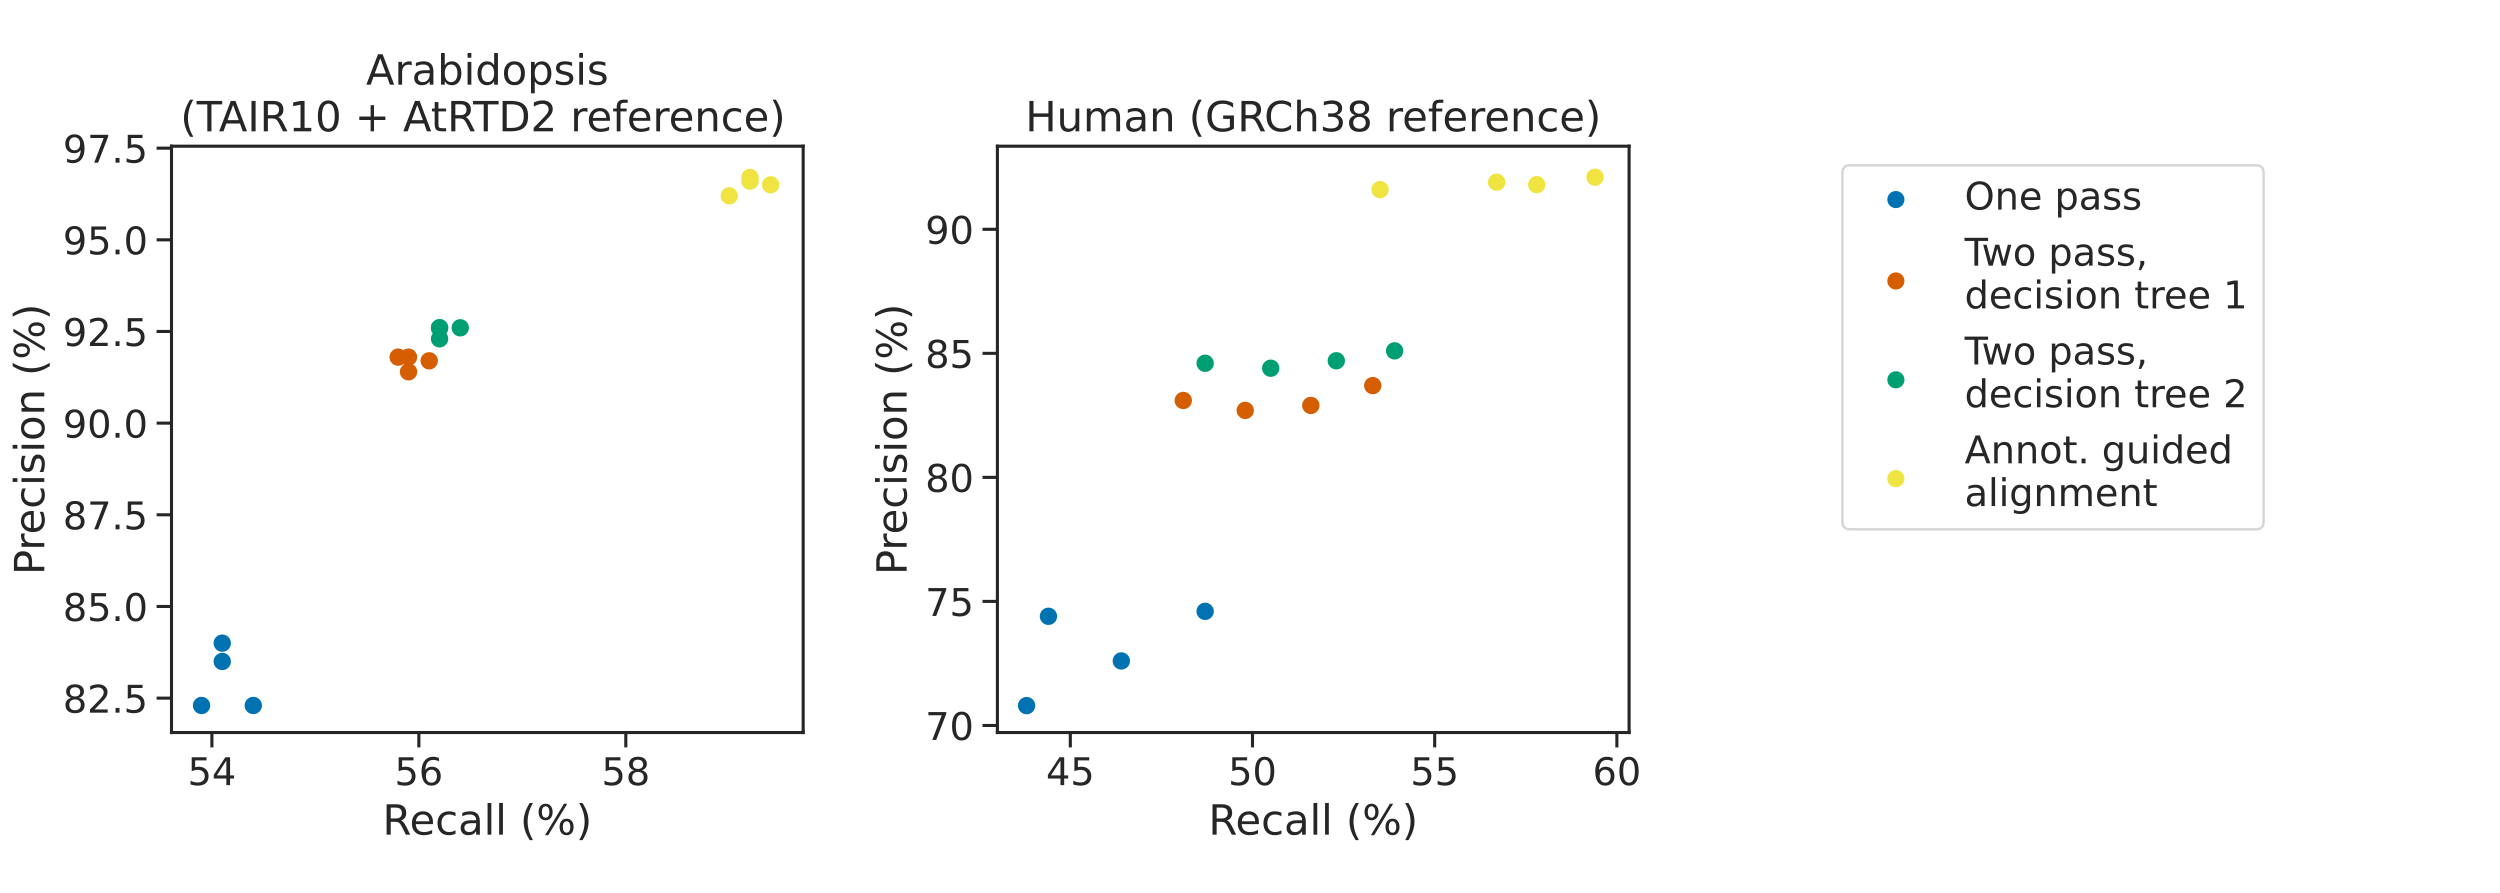
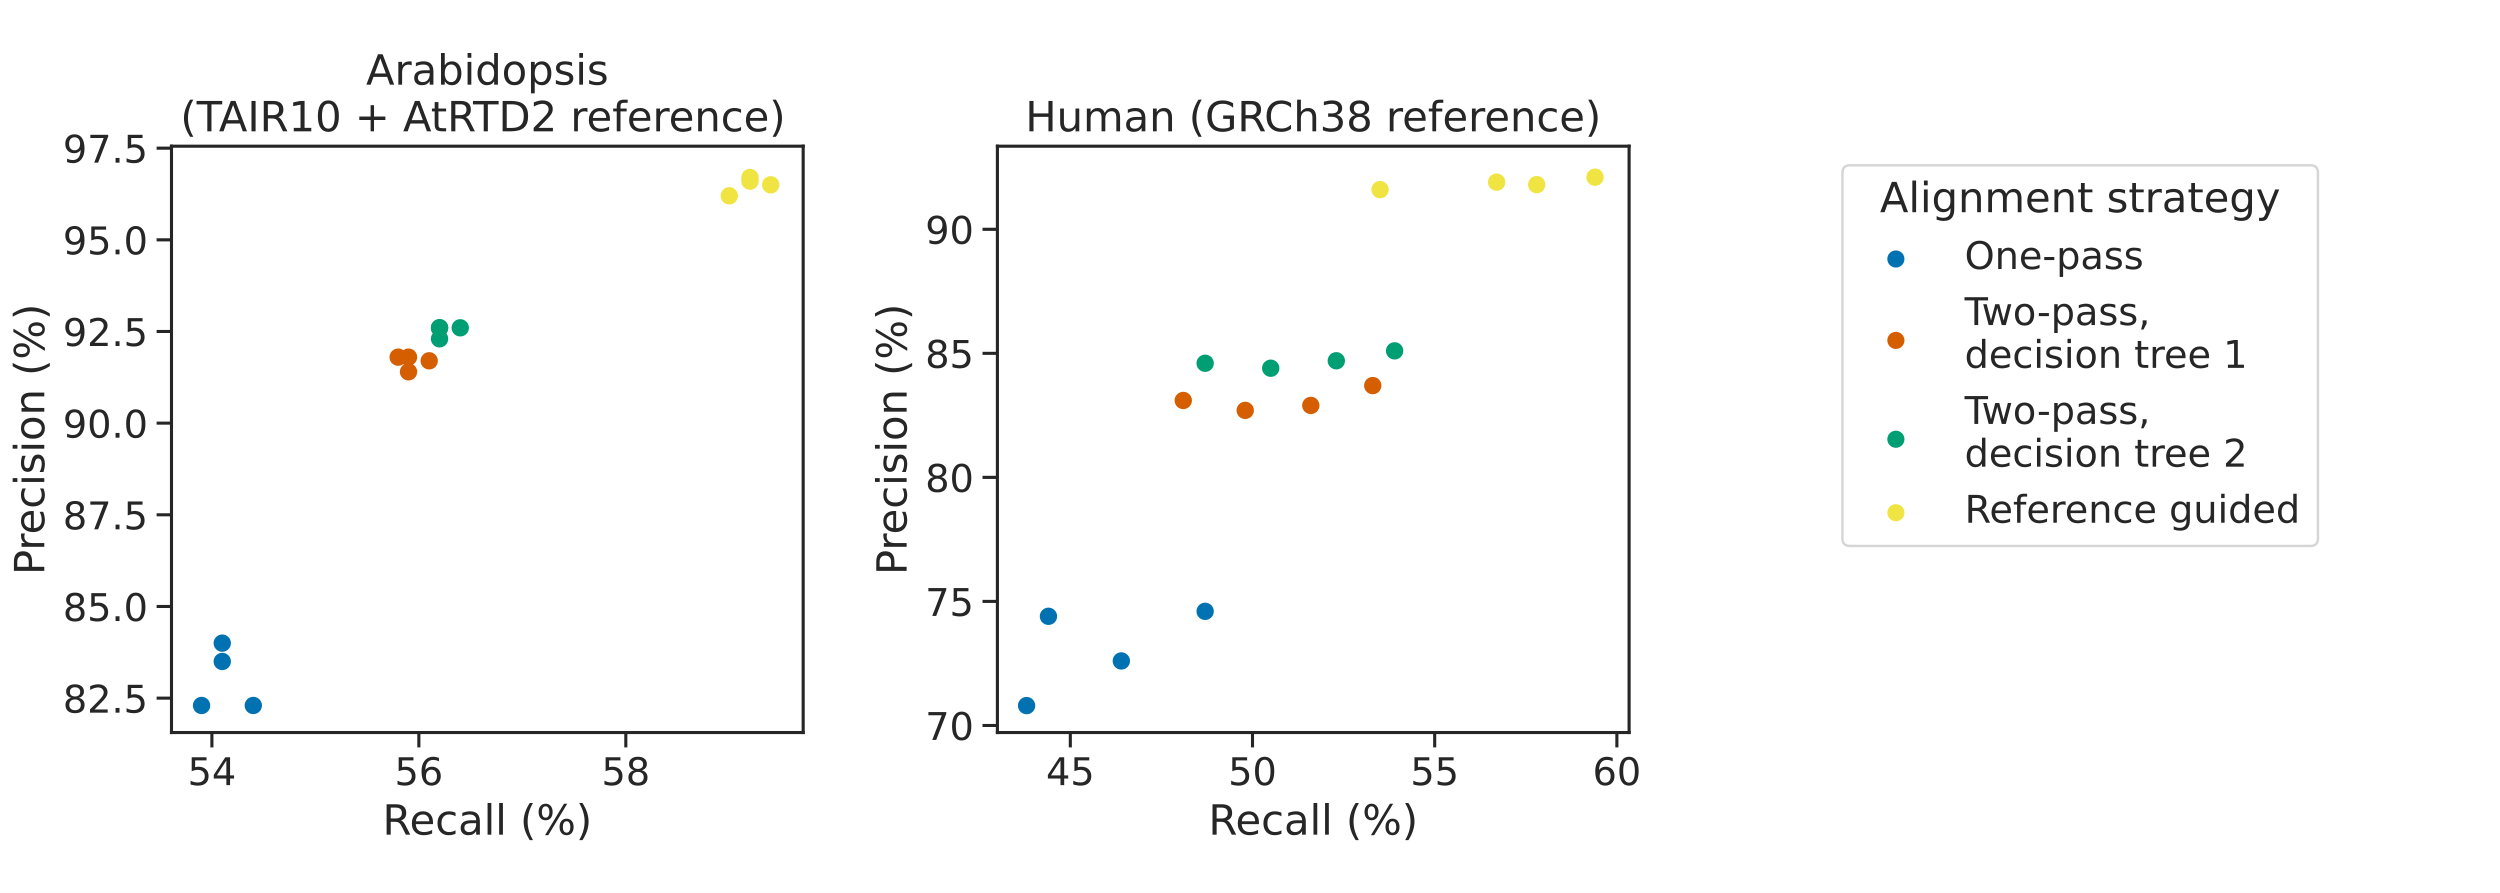
<svg xmlns="http://www.w3.org/2000/svg" xmlns:xlink="http://www.w3.org/1999/xlink" height="360pt" version="1.1" viewBox="0 0 1008 360" width="1008pt">
  <defs>
    <style type="text/css">
*{stroke-linecap:butt;stroke-linejoin:round;}
  </style>
  </defs>
  <g id="figure_1">
    <g id="patch_1">
      <path d="M 0 360  L 1008 360  L 1008 0  L 0 0  z " style="fill:#ffffff;" />
    </g>
    <g id="axes_1">
      <g id="patch_2">
        <path d="M 69.144 295.356  L 323.842 295.356  L 323.842 58.944  L 69.144 58.944  z " style="fill:#ffffff;" />
      </g>
      <g id="matplotlib.axis_1">
        <g id="xtick_1">
          <g id="line2d_1">
            <defs>
-               <path d="M 0 0  L 0 6  " id="m376eb389ac" style="stroke:#262626;stroke-width:1.25;" />
+               <path d="M 0 0  L 0 6  " id="ma3149a2fa5" style="stroke:#262626;stroke-width:1.25;" />
            </defs>
            <g>
-               <use style="fill:#262626;stroke:#262626;stroke-width:1.25;" x="85.438" xlink:href="#m376eb389ac" y="295.356" />
+               <use style="fill:#262626;stroke:#262626;stroke-width:1.25;" x="85.438" xlink:href="#ma3149a2fa5" y="295.356" />
            </g>
          </g>
          <g id="text_1">
            <text style="fill:#262626;font-family:DejaVu Sans;font-size:15.4px;font-style:normal;font-weight:normal;text-anchor:middle;" transform="rotate(-0, 85.43822, 316.5576)" x="85.438" y="316.558">54</text>
          </g>
        </g>
        <g id="xtick_2">
          <g id="line2d_2">
            <g>
-               <use style="fill:#262626;stroke:#262626;stroke-width:1.25;" x="168.883" xlink:href="#m376eb389ac" y="295.356" />
+               <use style="fill:#262626;stroke:#262626;stroke-width:1.25;" x="168.883" xlink:href="#ma3149a2fa5" y="295.356" />
            </g>
          </g>
          <g id="text_2">
            <text style="fill:#262626;font-family:DejaVu Sans;font-size:15.4px;font-style:normal;font-weight:normal;text-anchor:middle;" transform="rotate(-0, 168.8834, 316.5576)" x="168.883" y="316.558">56</text>
          </g>
        </g>
        <g id="xtick_3">
          <g id="line2d_3">
            <g>
-               <use style="fill:#262626;stroke:#262626;stroke-width:1.25;" x="252.328" xlink:href="#m376eb389ac" y="295.356" />
+               <use style="fill:#262626;stroke:#262626;stroke-width:1.25;" x="252.328" xlink:href="#ma3149a2fa5" y="295.356" />
            </g>
          </g>
          <g id="text_3">
            <text style="fill:#262626;font-family:DejaVu Sans;font-size:15.4px;font-style:normal;font-weight:normal;text-anchor:middle;" transform="rotate(-0, 252.3285, 316.5576)" x="252.328" y="316.558">58</text>
          </g>
        </g>
        <g id="text_4">
          <text style="fill:#262626;font-family:DejaVu Sans;font-size:16.8px;font-style:normal;font-weight:normal;text-anchor:middle;" transform="rotate(-0, 196.4932, 336.5257)" x="196.493" y="336.526">Recall (%)</text>
        </g>
      </g>
      <g id="matplotlib.axis_2">
        <g id="ytick_1">
          <g id="line2d_4">
            <defs>
-               <path d="M 0 0  L -6 0  " id="m226ac76cb5" style="stroke:#262626;stroke-width:1.25;" />
+               <path d="M 0 0  L -6 0  " id="m1b51770b81" style="stroke:#262626;stroke-width:1.25;" />
            </defs>
            <g>
-               <use style="fill:#262626;stroke:#262626;stroke-width:1.25;" x="69.144" xlink:href="#m226ac76cb5" y="281.49" />
+               <use style="fill:#262626;stroke:#262626;stroke-width:1.25;" x="69.144" xlink:href="#m1b51770b81" y="281.49" />
            </g>
          </g>
          <g id="text_5">
            <text style="fill:#262626;font-family:DejaVu Sans;font-size:15.4px;font-style:normal;font-weight:normal;text-anchor:end;" transform="rotate(-0, 59.644, 287.3409)" x="59.644" y="287.341">82.5</text>
          </g>
        </g>
        <g id="ytick_2">
          <g id="line2d_5">
            <g>
-               <use style="fill:#262626;stroke:#262626;stroke-width:1.25;" x="69.144" xlink:href="#m226ac76cb5" y="244.531" />
+               <use style="fill:#262626;stroke:#262626;stroke-width:1.25;" x="69.144" xlink:href="#m1b51770b81" y="244.531" />
            </g>
          </g>
          <g id="text_6">
            <text style="fill:#262626;font-family:DejaVu Sans;font-size:15.4px;font-style:normal;font-weight:normal;text-anchor:end;" transform="rotate(-0, 59.644, 250.3816)" x="59.644" y="250.382">85.0</text>
          </g>
        </g>
        <g id="ytick_3">
          <g id="line2d_6">
            <g>
-               <use style="fill:#262626;stroke:#262626;stroke-width:1.25;" x="69.144" xlink:href="#m226ac76cb5" y="207.572" />
+               <use style="fill:#262626;stroke:#262626;stroke-width:1.25;" x="69.144" xlink:href="#m1b51770b81" y="207.572" />
            </g>
          </g>
          <g id="text_7">
            <text style="fill:#262626;font-family:DejaVu Sans;font-size:15.4px;font-style:normal;font-weight:normal;text-anchor:end;" transform="rotate(-0, 59.644, 213.4224)" x="59.644" y="213.422">87.5</text>
          </g>
        </g>
        <g id="ytick_4">
          <g id="line2d_7">
            <g>
-               <use style="fill:#262626;stroke:#262626;stroke-width:1.25;" x="69.144" xlink:href="#m226ac76cb5" y="170.612" />
+               <use style="fill:#262626;stroke:#262626;stroke-width:1.25;" x="69.144" xlink:href="#m1b51770b81" y="170.612" />
            </g>
          </g>
          <g id="text_8">
            <text style="fill:#262626;font-family:DejaVu Sans;font-size:15.4px;font-style:normal;font-weight:normal;text-anchor:end;" transform="rotate(-0, 59.644, 176.4631)" x="59.644" y="176.463">90.0</text>
          </g>
        </g>
        <g id="ytick_5">
          <g id="line2d_8">
            <g>
-               <use style="fill:#262626;stroke:#262626;stroke-width:1.25;" x="69.144" xlink:href="#m226ac76cb5" y="133.653" />
+               <use style="fill:#262626;stroke:#262626;stroke-width:1.25;" x="69.144" xlink:href="#m1b51770b81" y="133.653" />
            </g>
          </g>
          <g id="text_9">
            <text style="fill:#262626;font-family:DejaVu Sans;font-size:15.4px;font-style:normal;font-weight:normal;text-anchor:end;" transform="rotate(-0, 59.644, 139.5039)" x="59.644" y="139.504">92.5</text>
          </g>
        </g>
        <g id="ytick_6">
          <g id="line2d_9">
            <g>
-               <use style="fill:#262626;stroke:#262626;stroke-width:1.25;" x="69.144" xlink:href="#m226ac76cb5" y="96.694" />
+               <use style="fill:#262626;stroke:#262626;stroke-width:1.25;" x="69.144" xlink:href="#m1b51770b81" y="96.694" />
            </g>
          </g>
          <g id="text_10">
            <text style="fill:#262626;font-family:DejaVu Sans;font-size:15.4px;font-style:normal;font-weight:normal;text-anchor:end;" transform="rotate(-0, 59.644, 102.5446)" x="59.644" y="102.545">95.0</text>
          </g>
        </g>
        <g id="ytick_7">
          <g id="line2d_10">
            <g>
-               <use style="fill:#262626;stroke:#262626;stroke-width:1.25;" x="69.144" xlink:href="#m226ac76cb5" y="59.735" />
+               <use style="fill:#262626;stroke:#262626;stroke-width:1.25;" x="69.144" xlink:href="#m1b51770b81" y="59.735" />
            </g>
          </g>
          <g id="text_11">
            <text style="fill:#262626;font-family:DejaVu Sans;font-size:15.4px;font-style:normal;font-weight:normal;text-anchor:end;" transform="rotate(-0, 59.644, 65.58537)" x="59.644" y="65.585">97.5</text>
          </g>
        </g>
        <g id="text_12">
          <text style="fill:#262626;font-family:DejaVu Sans;font-size:16.8px;font-style:normal;font-weight:normal;text-anchor:middle;" transform="rotate(-90, 17.86106, 177.15)" x="17.861" y="177.15">Precision (%)</text>
        </g>
      </g>
      <g id="PathCollection_1">
        <defs>
-           <path d="M 0 3  C 0.796 3 1.559 2.684 2.121 2.121  C 2.684 1.559 3 0.796 3 0  C 3 -0.796 2.684 -1.559 2.121 -2.121  C 1.559 -2.684 0.796 -3 0 -3  C -0.796 -3 -1.559 -2.684 -2.121 -2.121  C -2.684 -1.559 -3 -0.796 -3 0  C -3 0.796 -2.684 1.559 -2.121 2.121  C -1.559 2.684 -0.796 3 0 3  z " id="mf388a27f4c" style="stroke:#0072b2;" />
+           <path d="M 0 3  C 0.796 3 1.559 2.684 2.121 2.121  C 2.684 1.559 3 0.796 3 0  C 3 -0.796 2.684 -1.559 2.121 -2.121  C 1.559 -2.684 0.796 -3 0 -3  C -0.796 -3 -1.559 -2.684 -2.121 -2.121  C -2.684 -1.559 -3 -0.796 -3 0  C -3 0.796 -2.684 1.559 -2.121 2.121  C -1.559 2.684 -0.796 3 0 3  z " id="mcdf1f9c9a0" style="stroke:#0072b2;" />
        </defs>
-         <g clip-path="url(#p8d9a44475c)">
-           <use style="fill:#0072b2;stroke:#0072b2;" x="89.61" xlink:href="#mf388a27f4c" y="266.706" />
-           <use style="fill:#0072b2;stroke:#0072b2;" x="81.266" xlink:href="#mf388a27f4c" y="284.447" />
-           <use style="fill:#0072b2;stroke:#0072b2;" x="102.127" xlink:href="#mf388a27f4c" y="284.447" />
-           <use style="fill:#0072b2;stroke:#0072b2;" x="89.61" xlink:href="#mf388a27f4c" y="259.315" />
+         <g clip-path="url(#p87d4bc99c1)">
+           <use style="fill:#0072b2;stroke:#0072b2;" x="89.61" xlink:href="#mcdf1f9c9a0" y="266.706" />
+           <use style="fill:#0072b2;stroke:#0072b2;" x="81.266" xlink:href="#mcdf1f9c9a0" y="284.447" />
+           <use style="fill:#0072b2;stroke:#0072b2;" x="102.127" xlink:href="#mcdf1f9c9a0" y="284.447" />
+           <use style="fill:#0072b2;stroke:#0072b2;" x="89.61" xlink:href="#mcdf1f9c9a0" y="259.315" />
        </g>
      </g>
      <g id="PathCollection_2">
        <defs>
-           <path d="M 0 3  C 0.796 3 1.559 2.684 2.121 2.121  C 2.684 1.559 3 0.796 3 0  C 3 -0.796 2.684 -1.559 2.121 -2.121  C 1.559 -2.684 0.796 -3 0 -3  C -0.796 -3 -1.559 -2.684 -2.121 -2.121  C -2.684 -1.559 -3 -0.796 -3 0  C -3 0.796 -2.684 1.559 -2.121 2.121  C -1.559 2.684 -0.796 3 0 3  z " id="m4c9cdc1e70" style="stroke:#d55e00;" />
+           <path d="M 0 3  C 0.796 3 1.559 2.684 2.121 2.121  C 2.684 1.559 3 0.796 3 0  C 3 -0.796 2.684 -1.559 2.121 -2.121  C 1.559 -2.684 0.796 -3 0 -3  C -0.796 -3 -1.559 -2.684 -2.121 -2.121  C -2.684 -1.559 -3 -0.796 -3 0  C -3 0.796 -2.684 1.559 -2.121 2.121  C -1.559 2.684 -0.796 3 0 3  z " id="m2154541daf" style="stroke:#d55e00;" />
        </defs>
-         <g clip-path="url(#p8d9a44475c)">
-           <use style="fill:#d55e00;stroke:#d55e00;" x="164.711" xlink:href="#m4c9cdc1e70" y="144.002" />
-           <use style="fill:#d55e00;stroke:#d55e00;" x="164.711" xlink:href="#m4c9cdc1e70" y="149.915" />
-           <use style="fill:#d55e00;stroke:#d55e00;" x="173.056" xlink:href="#m4c9cdc1e70" y="145.48" />
-           <use style="fill:#d55e00;stroke:#d55e00;" x="160.539" xlink:href="#m4c9cdc1e70" y="144.002" />
+         <g clip-path="url(#p87d4bc99c1)">
+           <use style="fill:#d55e00;stroke:#d55e00;" x="164.711" xlink:href="#m2154541daf" y="144.002" />
+           <use style="fill:#d55e00;stroke:#d55e00;" x="164.711" xlink:href="#m2154541daf" y="149.915" />
+           <use style="fill:#d55e00;stroke:#d55e00;" x="173.056" xlink:href="#m2154541daf" y="145.48" />
+           <use style="fill:#d55e00;stroke:#d55e00;" x="160.539" xlink:href="#m2154541daf" y="144.002" />
        </g>
      </g>
      <g id="PathCollection_3">
        <defs>
-           <path d="M 0 3  C 0.796 3 1.559 2.684 2.121 2.121  C 2.684 1.559 3 0.796 3 0  C 3 -0.796 2.684 -1.559 2.121 -2.121  C 1.559 -2.684 0.796 -3 0 -3  C -0.796 -3 -1.559 -2.684 -2.121 -2.121  C -2.684 -1.559 -3 -0.796 -3 0  C -3 0.796 -2.684 1.559 -2.121 2.121  C -1.559 2.684 -0.796 3 0 3  z " id="m4cbeae2ca3" style="stroke:#009e73;" />
+           <path d="M 0 3  C 0.796 3 1.559 2.684 2.121 2.121  C 2.684 1.559 3 0.796 3 0  C 3 -0.796 2.684 -1.559 2.121 -2.121  C 1.559 -2.684 0.796 -3 0 -3  C -0.796 -3 -1.559 -2.684 -2.121 -2.121  C -2.684 -1.559 -3 -0.796 -3 0  C -3 0.796 -2.684 1.559 -2.121 2.121  C -1.559 2.684 -0.796 3 0 3  z " id="mfa9286c05a" style="stroke:#009e73;" />
        </defs>
-         <g clip-path="url(#p8d9a44475c)">
-           <use style="fill:#009e73;stroke:#009e73;" x="177.228" xlink:href="#m4cbeae2ca3" y="132.175" />
-           <use style="fill:#009e73;stroke:#009e73;" x="177.228" xlink:href="#m4cbeae2ca3" y="136.61" />
-           <use style="fill:#009e73;stroke:#009e73;" x="185.572" xlink:href="#m4cbeae2ca3" y="132.175" />
-           <use style="fill:#009e73;stroke:#009e73;" x="177.228" xlink:href="#m4cbeae2ca3" y="132.175" />
+         <g clip-path="url(#p87d4bc99c1)">
+           <use style="fill:#009e73;stroke:#009e73;" x="177.228" xlink:href="#mfa9286c05a" y="132.175" />
+           <use style="fill:#009e73;stroke:#009e73;" x="177.228" xlink:href="#mfa9286c05a" y="136.61" />
+           <use style="fill:#009e73;stroke:#009e73;" x="185.572" xlink:href="#mfa9286c05a" y="132.175" />
+           <use style="fill:#009e73;stroke:#009e73;" x="177.228" xlink:href="#mfa9286c05a" y="132.175" />
        </g>
      </g>
      <g id="PathCollection_4">
        <defs>
-           <path d="M 0 3  C 0.796 3 1.559 2.684 2.121 2.121  C 2.684 1.559 3 0.796 3 0  C 3 -0.796 2.684 -1.559 2.121 -2.121  C 1.559 -2.684 0.796 -3 0 -3  C -0.796 -3 -1.559 -2.684 -2.121 -2.121  C -2.684 -1.559 -3 -0.796 -3 0  C -3 0.796 -2.684 1.559 -2.121 2.121  C -1.559 2.684 -0.796 3 0 3  z " id="mb8e3d3d705" style="stroke:#f0e442;" />
+           <path d="M 0 3  C 0.796 3 1.559 2.684 2.121 2.121  C 2.684 1.559 3 0.796 3 0  C 3 -0.796 2.684 -1.559 2.121 -2.121  C 1.559 -2.684 0.796 -3 0 -3  C -0.796 -3 -1.559 -2.684 -2.121 -2.121  C -2.684 -1.559 -3 -0.796 -3 0  C -3 0.796 -2.684 1.559 -2.121 2.121  C -1.559 2.684 -0.796 3 0 3  z " id="m89ea93470f" style="stroke:#f0e442;" />
        </defs>
-         <g clip-path="url(#p8d9a44475c)">
-           <use style="fill:#f0e442;stroke:#f0e442;" x="302.396" xlink:href="#mb8e3d3d705" y="73.04" />
-           <use style="fill:#f0e442;stroke:#f0e442;" x="294.051" xlink:href="#mb8e3d3d705" y="78.953" />
-           <use style="fill:#f0e442;stroke:#f0e442;" x="310.74" xlink:href="#mb8e3d3d705" y="74.518" />
-           <use style="fill:#f0e442;stroke:#f0e442;" x="302.396" xlink:href="#mb8e3d3d705" y="71.562" />
+         <g clip-path="url(#p87d4bc99c1)">
+           <use style="fill:#f0e442;stroke:#f0e442;" x="302.396" xlink:href="#m89ea93470f" y="73.04" />
+           <use style="fill:#f0e442;stroke:#f0e442;" x="294.051" xlink:href="#m89ea93470f" y="78.953" />
+           <use style="fill:#f0e442;stroke:#f0e442;" x="310.74" xlink:href="#m89ea93470f" y="74.518" />
+           <use style="fill:#f0e442;stroke:#f0e442;" x="302.396" xlink:href="#m89ea93470f" y="71.562" />
        </g>
      </g>
      <g id="patch_3">
        <path d="M 69.144 295.356  L 69.144 58.944  " style="fill:none;stroke:#262626;stroke-linecap:square;stroke-linejoin:miter;stroke-width:1.25;" />
      </g>
      <g id="patch_4">
        <path d="M 323.842 295.356  L 323.842 58.944  " style="fill:none;stroke:#262626;stroke-linecap:square;stroke-linejoin:miter;stroke-width:1.25;" />
      </g>
      <g id="patch_5">
        <path d="M 69.144 295.356  L 323.842 295.356  " style="fill:none;stroke:#262626;stroke-linecap:square;stroke-linejoin:miter;stroke-width:1.25;" />
      </g>
      <g id="patch_6">
        <path d="M 69.144 58.944  L 323.842 58.944  " style="fill:none;stroke:#262626;stroke-linecap:square;stroke-linejoin:miter;stroke-width:1.25;" />
      </g>
      <g id="text_13">
        <text style="fill:#262626;font-family:DejaVu Sans;font-size:16.8px;font-style:normal;font-weight:normal;" transform="translate(147.5894 34.13168)">Arabidopsis</text>
        <text style="fill:#262626;font-family:DejaVu Sans;font-size:16.8px;font-style:normal;font-weight:normal;" transform="translate(72.73622 52.944)">(TAIR10 + AtRTD2 reference)</text>
      </g>
    </g>
    <g id="axes_2">
      <g id="patch_7">
        <path d="M 402.151 295.356  L 656.849 295.356  L 656.849 58.944  L 402.151 58.944  z " style="fill:#ffffff;" />
      </g>
      <g id="matplotlib.axis_3">
        <g id="xtick_4">
          <g id="line2d_11">
            <g>
-               <use style="fill:#262626;stroke:#262626;stroke-width:1.25;" x="431.55" xlink:href="#m376eb389ac" y="295.356" />
+               <use style="fill:#262626;stroke:#262626;stroke-width:1.25;" x="431.55" xlink:href="#ma3149a2fa5" y="295.356" />
            </g>
          </g>
          <g id="text_14">
            <text style="fill:#262626;font-family:DejaVu Sans;font-size:15.4px;font-style:normal;font-weight:normal;text-anchor:middle;" transform="rotate(-0, 431.5498, 316.5576)" x="431.55" y="316.558">45</text>
          </g>
        </g>
        <g id="xtick_5">
          <g id="line2d_12">
            <g>
-               <use style="fill:#262626;stroke:#262626;stroke-width:1.25;" x="505.008" xlink:href="#m376eb389ac" y="295.356" />
+               <use style="fill:#262626;stroke:#262626;stroke-width:1.25;" x="505.008" xlink:href="#ma3149a2fa5" y="295.356" />
            </g>
          </g>
          <g id="text_15">
            <text style="fill:#262626;font-family:DejaVu Sans;font-size:15.4px;font-style:normal;font-weight:normal;text-anchor:middle;" transform="rotate(-0, 505.0078, 316.5576)" x="505.008" y="316.558">50</text>
          </g>
        </g>
        <g id="xtick_6">
          <g id="line2d_13">
            <g>
-               <use style="fill:#262626;stroke:#262626;stroke-width:1.25;" x="578.466" xlink:href="#m376eb389ac" y="295.356" />
+               <use style="fill:#262626;stroke:#262626;stroke-width:1.25;" x="578.466" xlink:href="#ma3149a2fa5" y="295.356" />
            </g>
          </g>
          <g id="text_16">
            <text style="fill:#262626;font-family:DejaVu Sans;font-size:15.4px;font-style:normal;font-weight:normal;text-anchor:middle;" transform="rotate(-0, 578.4659, 316.5576)" x="578.466" y="316.558">55</text>
          </g>
        </g>
        <g id="xtick_7">
          <g id="line2d_14">
            <g>
-               <use style="fill:#262626;stroke:#262626;stroke-width:1.25;" x="651.924" xlink:href="#m376eb389ac" y="295.356" />
+               <use style="fill:#262626;stroke:#262626;stroke-width:1.25;" x="651.924" xlink:href="#ma3149a2fa5" y="295.356" />
            </g>
          </g>
          <g id="text_17">
            <text style="fill:#262626;font-family:DejaVu Sans;font-size:15.4px;font-style:normal;font-weight:normal;text-anchor:middle;" transform="rotate(-0, 651.9239, 316.5576)" x="651.924" y="316.558">60</text>
          </g>
        </g>
        <g id="text_18">
          <text style="fill:#262626;font-family:DejaVu Sans;font-size:16.8px;font-style:normal;font-weight:normal;text-anchor:middle;" transform="rotate(-0, 529.5, 336.5257)" x="529.5" y="336.526">Recall (%)</text>
        </g>
      </g>
      <g id="matplotlib.axis_4">
        <g id="ytick_8">
          <g id="line2d_15">
            <g>
-               <use style="fill:#262626;stroke:#262626;stroke-width:1.25;" x="402.151" xlink:href="#m226ac76cb5" y="292.502" />
+               <use style="fill:#262626;stroke:#262626;stroke-width:1.25;" x="402.151" xlink:href="#m1b51770b81" y="292.502" />
            </g>
          </g>
          <g id="text_19">
            <text style="fill:#262626;font-family:DejaVu Sans;font-size:15.4px;font-style:normal;font-weight:normal;text-anchor:end;" transform="rotate(-0, 392.6508, 298.3524)" x="392.651" y="298.352">70</text>
          </g>
        </g>
        <g id="ytick_9">
          <g id="line2d_16">
            <g>
-               <use style="fill:#262626;stroke:#262626;stroke-width:1.25;" x="402.151" xlink:href="#m226ac76cb5" y="242.489" />
+               <use style="fill:#262626;stroke:#262626;stroke-width:1.25;" x="402.151" xlink:href="#m1b51770b81" y="242.489" />
            </g>
          </g>
          <g id="text_20">
            <text style="fill:#262626;font-family:DejaVu Sans;font-size:15.4px;font-style:normal;font-weight:normal;text-anchor:end;" transform="rotate(-0, 392.6508, 248.34)" x="392.651" y="248.34">75</text>
          </g>
        </g>
        <g id="ytick_10">
          <g id="line2d_17">
            <g>
-               <use style="fill:#262626;stroke:#262626;stroke-width:1.25;" x="402.151" xlink:href="#m226ac76cb5" y="192.477" />
+               <use style="fill:#262626;stroke:#262626;stroke-width:1.25;" x="402.151" xlink:href="#m1b51770b81" y="192.477" />
            </g>
          </g>
          <g id="text_21">
            <text style="fill:#262626;font-family:DejaVu Sans;font-size:15.4px;font-style:normal;font-weight:normal;text-anchor:end;" transform="rotate(-0, 392.6508, 198.3277)" x="392.651" y="198.328">80</text>
          </g>
        </g>
        <g id="ytick_11">
          <g id="line2d_18">
            <g>
-               <use style="fill:#262626;stroke:#262626;stroke-width:1.25;" x="402.151" xlink:href="#m226ac76cb5" y="142.465" />
+               <use style="fill:#262626;stroke:#262626;stroke-width:1.25;" x="402.151" xlink:href="#m1b51770b81" y="142.465" />
            </g>
          </g>
          <g id="text_22">
            <text style="fill:#262626;font-family:DejaVu Sans;font-size:15.4px;font-style:normal;font-weight:normal;text-anchor:end;" transform="rotate(-0, 392.6508, 148.3154)" x="392.651" y="148.315">85</text>
          </g>
        </g>
        <g id="ytick_12">
          <g id="line2d_19">
            <g>
-               <use style="fill:#262626;stroke:#262626;stroke-width:1.25;" x="402.151" xlink:href="#m226ac76cb5" y="92.452" />
+               <use style="fill:#262626;stroke:#262626;stroke-width:1.25;" x="402.151" xlink:href="#m1b51770b81" y="92.452" />
            </g>
          </g>
          <g id="text_23">
            <text style="fill:#262626;font-family:DejaVu Sans;font-size:15.4px;font-style:normal;font-weight:normal;text-anchor:end;" transform="rotate(-0, 392.6508, 98.30305)" x="392.651" y="98.303">90</text>
          </g>
        </g>
        <g id="text_24">
          <text style="fill:#262626;font-family:DejaVu Sans;font-size:16.8px;font-style:normal;font-weight:normal;text-anchor:middle;" transform="rotate(-90, 365.5605, 177.15)" x="365.56" y="177.15">Precision (%)</text>
        </g>
      </g>
      <g id="PathCollection_5">
-         <g clip-path="url(#pda773517b7)">
-           <use style="fill:#0072b2;stroke:#0072b2;" x="413.92" xlink:href="#mf388a27f4c" y="284.5" />
-           <use style="fill:#0072b2;stroke:#0072b2;" x="452.118" xlink:href="#mf388a27f4c" y="266.495" />
-           <use style="fill:#0072b2;stroke:#0072b2;" x="422.735" xlink:href="#mf388a27f4c" y="248.491" />
-           <use style="fill:#0072b2;stroke:#0072b2;" x="485.909" xlink:href="#mf388a27f4c" y="246.49" />
+         <g clip-path="url(#p6926bfc7e3)">
+           <use style="fill:#0072b2;stroke:#0072b2;" x="413.92" xlink:href="#mcdf1f9c9a0" y="284.5" />
+           <use style="fill:#0072b2;stroke:#0072b2;" x="452.118" xlink:href="#mcdf1f9c9a0" y="266.495" />
+           <use style="fill:#0072b2;stroke:#0072b2;" x="422.735" xlink:href="#mcdf1f9c9a0" y="248.491" />
+           <use style="fill:#0072b2;stroke:#0072b2;" x="485.909" xlink:href="#mcdf1f9c9a0" y="246.49" />
        </g>
      </g>
      <g id="PathCollection_6">
-         <g clip-path="url(#pda773517b7)">
-           <use style="fill:#d55e00;stroke:#d55e00;" x="477.094" xlink:href="#m4c9cdc1e70" y="161.469" />
-           <use style="fill:#d55e00;stroke:#d55e00;" x="528.514" xlink:href="#m4c9cdc1e70" y="163.47" />
-           <use style="fill:#d55e00;stroke:#d55e00;" x="502.07" xlink:href="#m4c9cdc1e70" y="165.47" />
-           <use style="fill:#d55e00;stroke:#d55e00;" x="553.49" xlink:href="#m4c9cdc1e70" y="155.468" />
+         <g clip-path="url(#p6926bfc7e3)">
+           <use style="fill:#d55e00;stroke:#d55e00;" x="477.094" xlink:href="#m2154541daf" y="161.469" />
+           <use style="fill:#d55e00;stroke:#d55e00;" x="528.514" xlink:href="#m2154541daf" y="163.47" />
+           <use style="fill:#d55e00;stroke:#d55e00;" x="502.07" xlink:href="#m2154541daf" y="165.47" />
+           <use style="fill:#d55e00;stroke:#d55e00;" x="553.49" xlink:href="#m2154541daf" y="155.468" />
        </g>
      </g>
      <g id="PathCollection_7">
-         <g clip-path="url(#pda773517b7)">
-           <use style="fill:#009e73;stroke:#009e73;" x="485.909" xlink:href="#m4cbeae2ca3" y="146.466" />
-           <use style="fill:#009e73;stroke:#009e73;" x="538.799" xlink:href="#m4cbeae2ca3" y="145.465" />
-           <use style="fill:#009e73;stroke:#009e73;" x="512.354" xlink:href="#m4cbeae2ca3" y="148.466" />
-           <use style="fill:#009e73;stroke:#009e73;" x="562.305" xlink:href="#m4cbeae2ca3" y="141.464" />
+         <g clip-path="url(#p6926bfc7e3)">
+           <use style="fill:#009e73;stroke:#009e73;" x="485.909" xlink:href="#mfa9286c05a" y="146.466" />
+           <use style="fill:#009e73;stroke:#009e73;" x="538.799" xlink:href="#mfa9286c05a" y="145.465" />
+           <use style="fill:#009e73;stroke:#009e73;" x="512.354" xlink:href="#mfa9286c05a" y="148.466" />
+           <use style="fill:#009e73;stroke:#009e73;" x="562.305" xlink:href="#mfa9286c05a" y="141.464" />
        </g>
      </g>
      <g id="PathCollection_8">
-         <g clip-path="url(#pda773517b7)">
-           <use style="fill:#f0e442;stroke:#f0e442;" x="556.428" xlink:href="#mb8e3d3d705" y="76.448" />
-           <use style="fill:#f0e442;stroke:#f0e442;" x="619.602" xlink:href="#mb8e3d3d705" y="74.448" />
-           <use style="fill:#f0e442;stroke:#f0e442;" x="603.442" xlink:href="#mb8e3d3d705" y="73.448" />
-           <use style="fill:#f0e442;stroke:#f0e442;" x="643.109" xlink:href="#mb8e3d3d705" y="71.447" />
+         <g clip-path="url(#p6926bfc7e3)">
+           <use style="fill:#f0e442;stroke:#f0e442;" x="556.428" xlink:href="#m89ea93470f" y="76.448" />
+           <use style="fill:#f0e442;stroke:#f0e442;" x="619.602" xlink:href="#m89ea93470f" y="74.448" />
+           <use style="fill:#f0e442;stroke:#f0e442;" x="603.442" xlink:href="#m89ea93470f" y="73.448" />
+           <use style="fill:#f0e442;stroke:#f0e442;" x="643.109" xlink:href="#m89ea93470f" y="71.447" />
        </g>
      </g>
      <g id="patch_8">
        <path d="M 402.151 295.356  L 402.151 58.944  " style="fill:none;stroke:#262626;stroke-linecap:square;stroke-linejoin:miter;stroke-width:1.25;" />
      </g>
      <g id="patch_9">
        <path d="M 656.849 295.356  L 656.849 58.944  " style="fill:none;stroke:#262626;stroke-linecap:square;stroke-linejoin:miter;stroke-width:1.25;" />
      </g>
      <g id="patch_10">
        <path d="M 402.151 295.356  L 656.849 295.356  " style="fill:none;stroke:#262626;stroke-linecap:square;stroke-linejoin:miter;stroke-width:1.25;" />
      </g>
      <g id="patch_11">
        <path d="M 402.151 58.944  L 656.849 58.944  " style="fill:none;stroke:#262626;stroke-linecap:square;stroke-linejoin:miter;stroke-width:1.25;" />
      </g>
      <g id="text_25">
        <text style="fill:#262626;font-family:DejaVu Sans;font-size:16.8px;font-style:normal;font-weight:normal;text-anchor:middle;" transform="rotate(-0, 529.5, 52.944)" x="529.5" y="52.944">Human (GRCh38 reference)</text>
      </g>
    </g>
    <g id="axes_3">
      <g id="PathCollection_9" />
      <g id="PathCollection_10" />
      <g id="PathCollection_11" />
      <g id="PathCollection_12" />
      <g id="legend_1">
        <g id="patch_12">
-           <path d="M 745.938 213.415  L 909.601 213.415  Q 912.681 213.415 912.681 210.335  L 912.681 69.724  Q 912.681 66.644 909.601 66.644  L 745.938 66.644  Q 742.858 66.644 742.858 69.724  L 742.858 210.335  Q 742.858 213.415 745.938 213.415  z " style="fill:#ffffff;opacity:0.8;stroke:#cccccc;stroke-linejoin:miter;" />
+           <path d="M 745.938 220.13  L 931.525 220.13  Q 934.605 220.13 934.605 217.05  L 934.605 69.724  Q 934.605 66.644 931.525 66.644  L 745.938 66.644  Q 742.858 66.644 742.858 69.724  L 742.858 217.05  Q 742.858 220.13 745.938 220.13  z " style="fill:#ffffff;opacity:0.8;stroke:#cccccc;stroke-linejoin:miter;" />
+         </g>
+         <g id="text_26">
+           <text style="fill:#262626;font-family:DejaVu Sans;font-size:16.8px;font-style:normal;font-weight:normal;text-anchor:start;" transform="rotate(-0, 757.9887, 85.56937)" x="757.989" y="85.569">Alignment strategy</text>
        </g>
        <g id="PathCollection_13">
          <defs>
-             <path d="M 0 2.958  C 0.784 2.958 1.537 2.646 2.092 2.092  C 2.646 1.537 2.958 0.784 2.958 0  C 2.958 -0.784 2.646 -1.537 2.092 -2.092  C 1.537 -2.646 0.784 -2.958 0 -2.958  C -0.784 -2.958 -1.537 -2.646 -2.092 -2.092  C -2.646 -1.537 -2.958 -0.784 -2.958 0  C -2.958 0.784 -2.646 1.537 -2.092 2.092  C -1.537 2.646 -0.784 2.958 0 2.958  z " id="m208c4aecdd" style="stroke:#0072b2;" />
+             <path d="M 0 2.958  C 0.784 2.958 1.537 2.646 2.092 2.092  C 2.646 1.537 2.958 0.784 2.958 0  C 2.958 -0.784 2.646 -1.537 2.092 -2.092  C 1.537 -2.646 0.784 -2.958 0 -2.958  C -0.784 -2.958 -1.537 -2.646 -2.092 -2.092  C -2.646 -1.537 -2.958 -0.784 -2.958 0  C -2.958 0.784 -2.646 1.537 -2.092 2.092  C -1.537 2.646 -0.784 2.958 0 2.958  z " id="mf552742c2e" style="stroke:#0072b2;" />
          </defs>
          <g>
-             <use style="fill:#0072b2;stroke:#0072b2;" x="764.418" xlink:href="#m208c4aecdd" y="80.463" />
-           </g>
-         </g>
-         <g id="text_26">
-           <text style="fill:#262626;font-family:DejaVu Sans;font-size:15.4px;font-style:normal;font-weight:normal;text-anchor:start;" transform="rotate(-0, 792.1377, 84.50559)" x="792.138" y="84.506">One pass</text>
+             <use style="fill:#0072b2;stroke:#0072b2;" x="764.418" xlink:href="#mf552742c2e" y="104.422" />
+           </g>
+         </g>
+         <g id="text_27">
+           <text style="fill:#262626;font-family:DejaVu Sans;font-size:15.4px;font-style:normal;font-weight:normal;text-anchor:start;" transform="rotate(-0, 792.1377, 108.4648)" x="792.138" y="108.465">One-pass</text>
        </g>
        <g id="PathCollection_14">
          <defs>
-             <path d="M 0 2.958  C 0.784 2.958 1.537 2.646 2.092 2.092  C 2.646 1.537 2.958 0.784 2.958 0  C 2.958 -0.784 2.646 -1.537 2.092 -2.092  C 1.537 -2.646 0.784 -2.958 0 -2.958  C -0.784 -2.958 -1.537 -2.646 -2.092 -2.092  C -2.646 -1.537 -2.958 -0.784 -2.958 0  C -2.958 0.784 -2.646 1.537 -2.092 2.092  C -1.537 2.646 -0.784 2.958 0 2.958  z " id="m537448d622" style="stroke:#d55e00;" />
+             <path d="M 0 2.958  C 0.784 2.958 1.537 2.646 2.092 2.092  C 2.646 1.537 2.958 0.784 2.958 0  C 2.958 -0.784 2.646 -1.537 2.092 -2.092  C 1.537 -2.646 0.784 -2.958 0 -2.958  C -0.784 -2.958 -1.537 -2.646 -2.092 -2.092  C -2.646 -1.537 -2.958 -0.784 -2.958 0  C -2.958 0.784 -2.646 1.537 -2.092 2.092  C -1.537 2.646 -0.784 2.958 0 2.958  z " id="m59f2da12d6" style="stroke:#d55e00;" />
          </defs>
          <g>
-             <use style="fill:#d55e00;stroke:#d55e00;" x="764.418" xlink:href="#m537448d622" y="113.291" />
-           </g>
-         </g>
-         <g id="text_27">
-           <text style="fill:#262626;font-family:DejaVu Sans;font-size:15.4px;font-style:normal;font-weight:normal;" transform="translate(792.1377 107.1099)">Two pass,</text>
-           <text style="fill:#262626;font-family:DejaVu Sans;font-size:15.4px;font-style:normal;font-weight:normal;" transform="translate(792.1377 124.3545)">decision tree 1</text>
+             <use style="fill:#d55e00;stroke:#d55e00;" x="764.418" xlink:href="#m59f2da12d6" y="137.25" />
+           </g>
+         </g>
+         <g id="text_28">
+           <text style="fill:#262626;font-family:DejaVu Sans;font-size:15.4px;font-style:normal;font-weight:normal;" transform="translate(792.1377 131.0692)">Two-pass,</text>
+           <text style="fill:#262626;font-family:DejaVu Sans;font-size:15.4px;font-style:normal;font-weight:normal;" transform="translate(792.1377 148.3138)">decision tree 1</text>
        </g>
        <g id="PathCollection_15">
          <defs>
-             <path d="M 0 2.958  C 0.784 2.958 1.537 2.646 2.092 2.092  C 2.646 1.537 2.958 0.784 2.958 0  C 2.958 -0.784 2.646 -1.537 2.092 -2.092  C 1.537 -2.646 0.784 -2.958 0 -2.958  C -0.784 -2.958 -1.537 -2.646 -2.092 -2.092  C -2.646 -1.537 -2.958 -0.784 -2.958 0  C -2.958 0.784 -2.646 1.537 -2.092 2.092  C -1.537 2.646 -0.784 2.958 0 2.958  z " id="m59bb287826" style="stroke:#009e73;" />
+             <path d="M 0 2.958  C 0.784 2.958 1.537 2.646 2.092 2.092  C 2.646 1.537 2.958 0.784 2.958 0  C 2.958 -0.784 2.646 -1.537 2.092 -2.092  C 1.537 -2.646 0.784 -2.958 0 -2.958  C -0.784 -2.958 -1.537 -2.646 -2.092 -2.092  C -2.646 -1.537 -2.958 -0.784 -2.958 0  C -2.958 0.784 -2.646 1.537 -2.092 2.092  C -1.537 2.646 -0.784 2.958 0 2.958  z " id="m5495908f84" style="stroke:#009e73;" />
          </defs>
          <g>
-             <use style="fill:#009e73;stroke:#009e73;" x="764.418" xlink:href="#m59bb287826" y="153.14" />
-           </g>
-         </g>
-         <g id="text_28">
-           <text style="fill:#262626;font-family:DejaVu Sans;font-size:15.4px;font-style:normal;font-weight:normal;" transform="translate(792.1377 146.9589)">Two pass,</text>
-           <text style="fill:#262626;font-family:DejaVu Sans;font-size:15.4px;font-style:normal;font-weight:normal;" transform="translate(792.1377 164.2035)">decision tree 2</text>
+             <use style="fill:#009e73;stroke:#009e73;" x="764.418" xlink:href="#m5495908f84" y="177.099" />
+           </g>
+         </g>
+         <g id="text_29">
+           <text style="fill:#262626;font-family:DejaVu Sans;font-size:15.4px;font-style:normal;font-weight:normal;" transform="translate(792.1377 170.9181)">Two-pass,</text>
+           <text style="fill:#262626;font-family:DejaVu Sans;font-size:15.4px;font-style:normal;font-weight:normal;" transform="translate(792.1377 188.1627)">decision tree 2</text>
        </g>
        <g id="PathCollection_16">
          <defs>
-             <path d="M 0 2.958  C 0.784 2.958 1.537 2.646 2.092 2.092  C 2.646 1.537 2.958 0.784 2.958 0  C 2.958 -0.784 2.646 -1.537 2.092 -2.092  C 1.537 -2.646 0.784 -2.958 0 -2.958  C -0.784 -2.958 -1.537 -2.646 -2.092 -2.092  C -2.646 -1.537 -2.958 -0.784 -2.958 0  C -2.958 0.784 -2.646 1.537 -2.092 2.092  C -1.537 2.646 -0.784 2.958 0 2.958  z " id="m8a70745505" style="stroke:#f0e442;" />
+             <path d="M 0 2.958  C 0.784 2.958 1.537 2.646 2.092 2.092  C 2.646 1.537 2.958 0.784 2.958 0  C 2.958 -0.784 2.646 -1.537 2.092 -2.092  C 1.537 -2.646 0.784 -2.958 0 -2.958  C -0.784 -2.958 -1.537 -2.646 -2.092 -2.092  C -2.646 -1.537 -2.958 -0.784 -2.958 0  C -2.958 0.784 -2.646 1.537 -2.092 2.092  C -1.537 2.646 -0.784 2.958 0 2.958  z " id="mfb544943c6" style="stroke:#f0e442;" />
          </defs>
          <g>
-             <use style="fill:#f0e442;stroke:#f0e442;" x="764.418" xlink:href="#m8a70745505" y="192.989" />
-           </g>
-         </g>
-         <g id="text_29">
-           <text style="fill:#262626;font-family:DejaVu Sans;font-size:15.4px;font-style:normal;font-weight:normal;" transform="translate(792.1377 186.8078)">Annot. guided</text>
-           <text style="fill:#262626;font-family:DejaVu Sans;font-size:15.4px;font-style:normal;font-weight:normal;" transform="translate(792.1377 204.0524)">alignment</text>
+             <use style="fill:#f0e442;stroke:#f0e442;" x="764.418" xlink:href="#mfb544943c6" y="206.725" />
+           </g>
+         </g>
+         <g id="text_30">
+           <text style="fill:#262626;font-family:DejaVu Sans;font-size:15.4px;font-style:normal;font-weight:normal;text-anchor:start;" transform="rotate(-0, 792.1377, 210.767)" x="792.138" y="210.767">Reference guided</text>
        </g>
      </g>
    </g>
  </g>
  <defs>
-     <clipPath id="p8d9a44475c">
+     <clipPath id="p87d4bc99c1">
      <rect height="236.412" width="254.698" x="69.144" y="58.944" />
    </clipPath>
-     <clipPath id="pda773517b7">
+     <clipPath id="p6926bfc7e3">
      <rect height="236.412" width="254.698" x="402.151" y="58.944" />
    </clipPath>
  </defs>
</svg>
